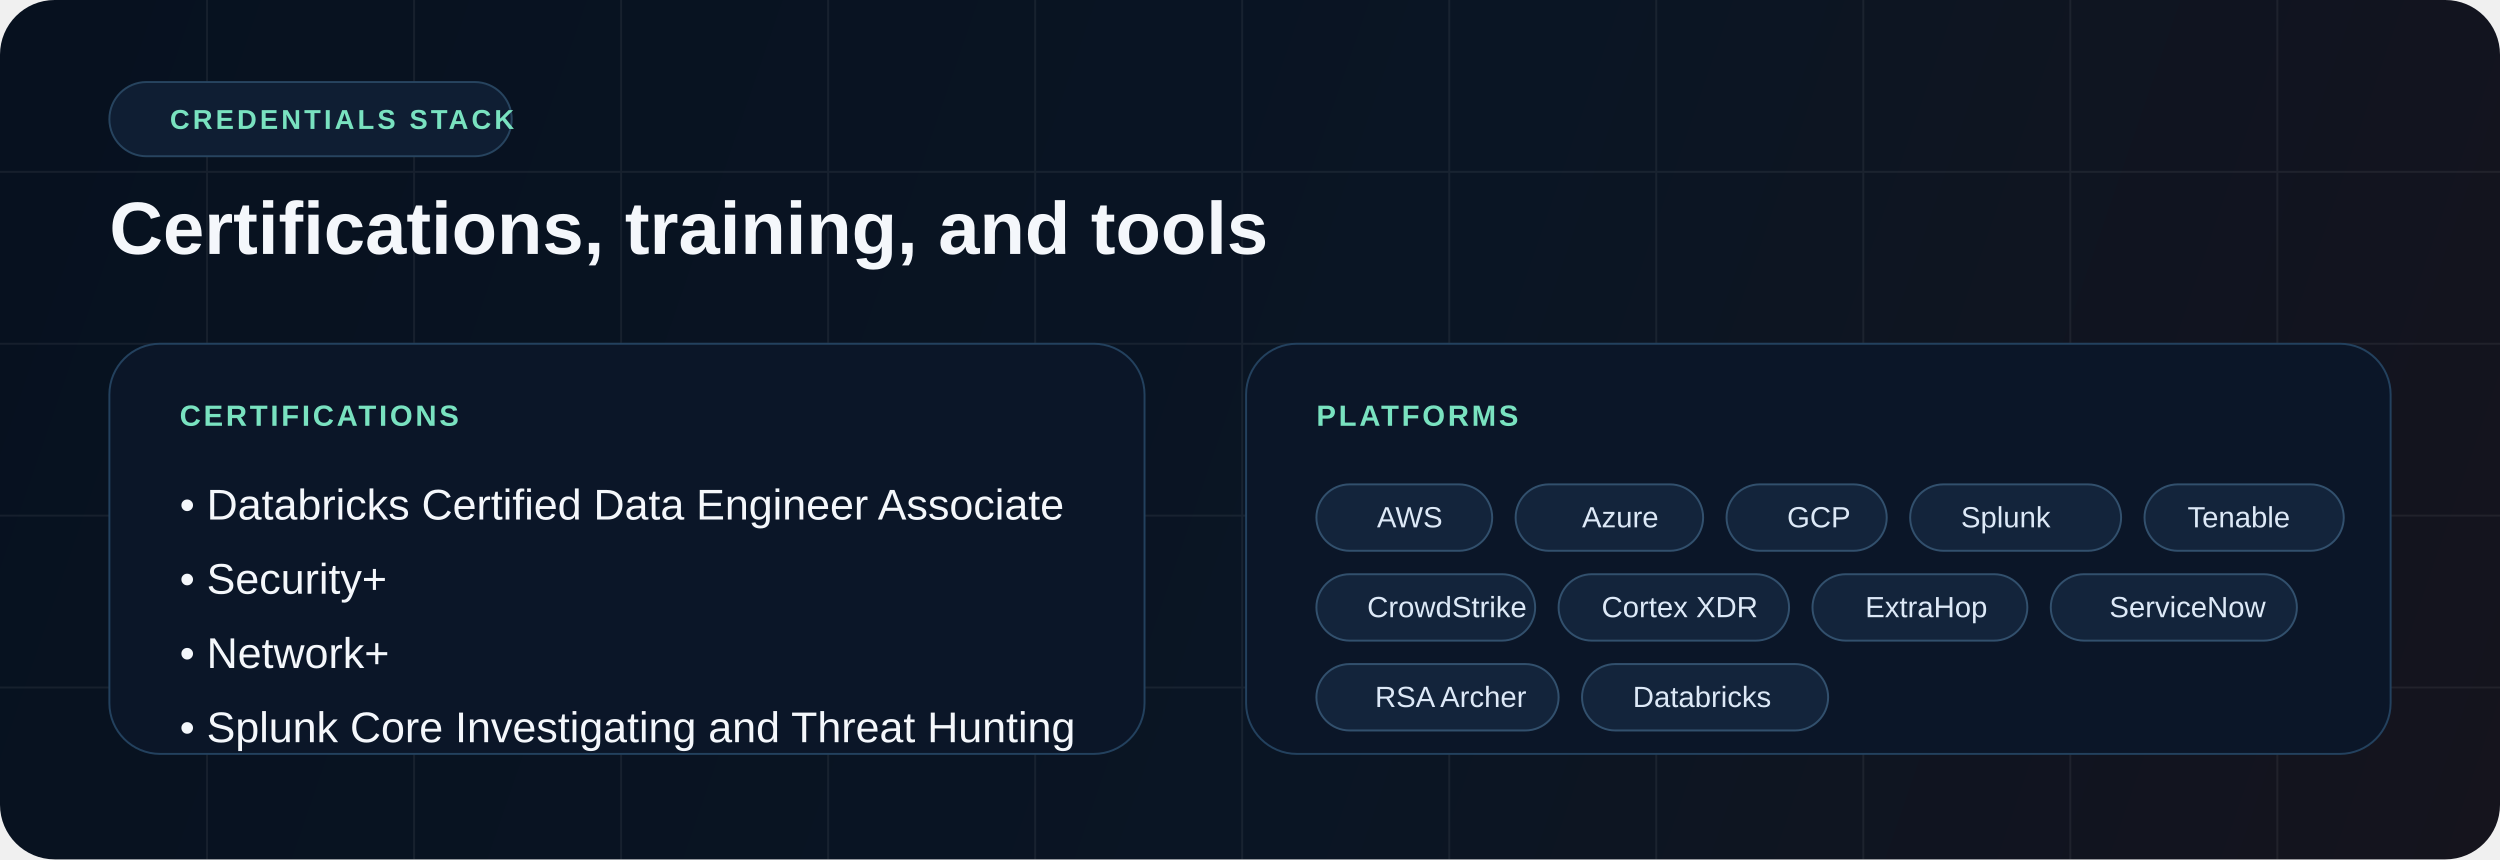
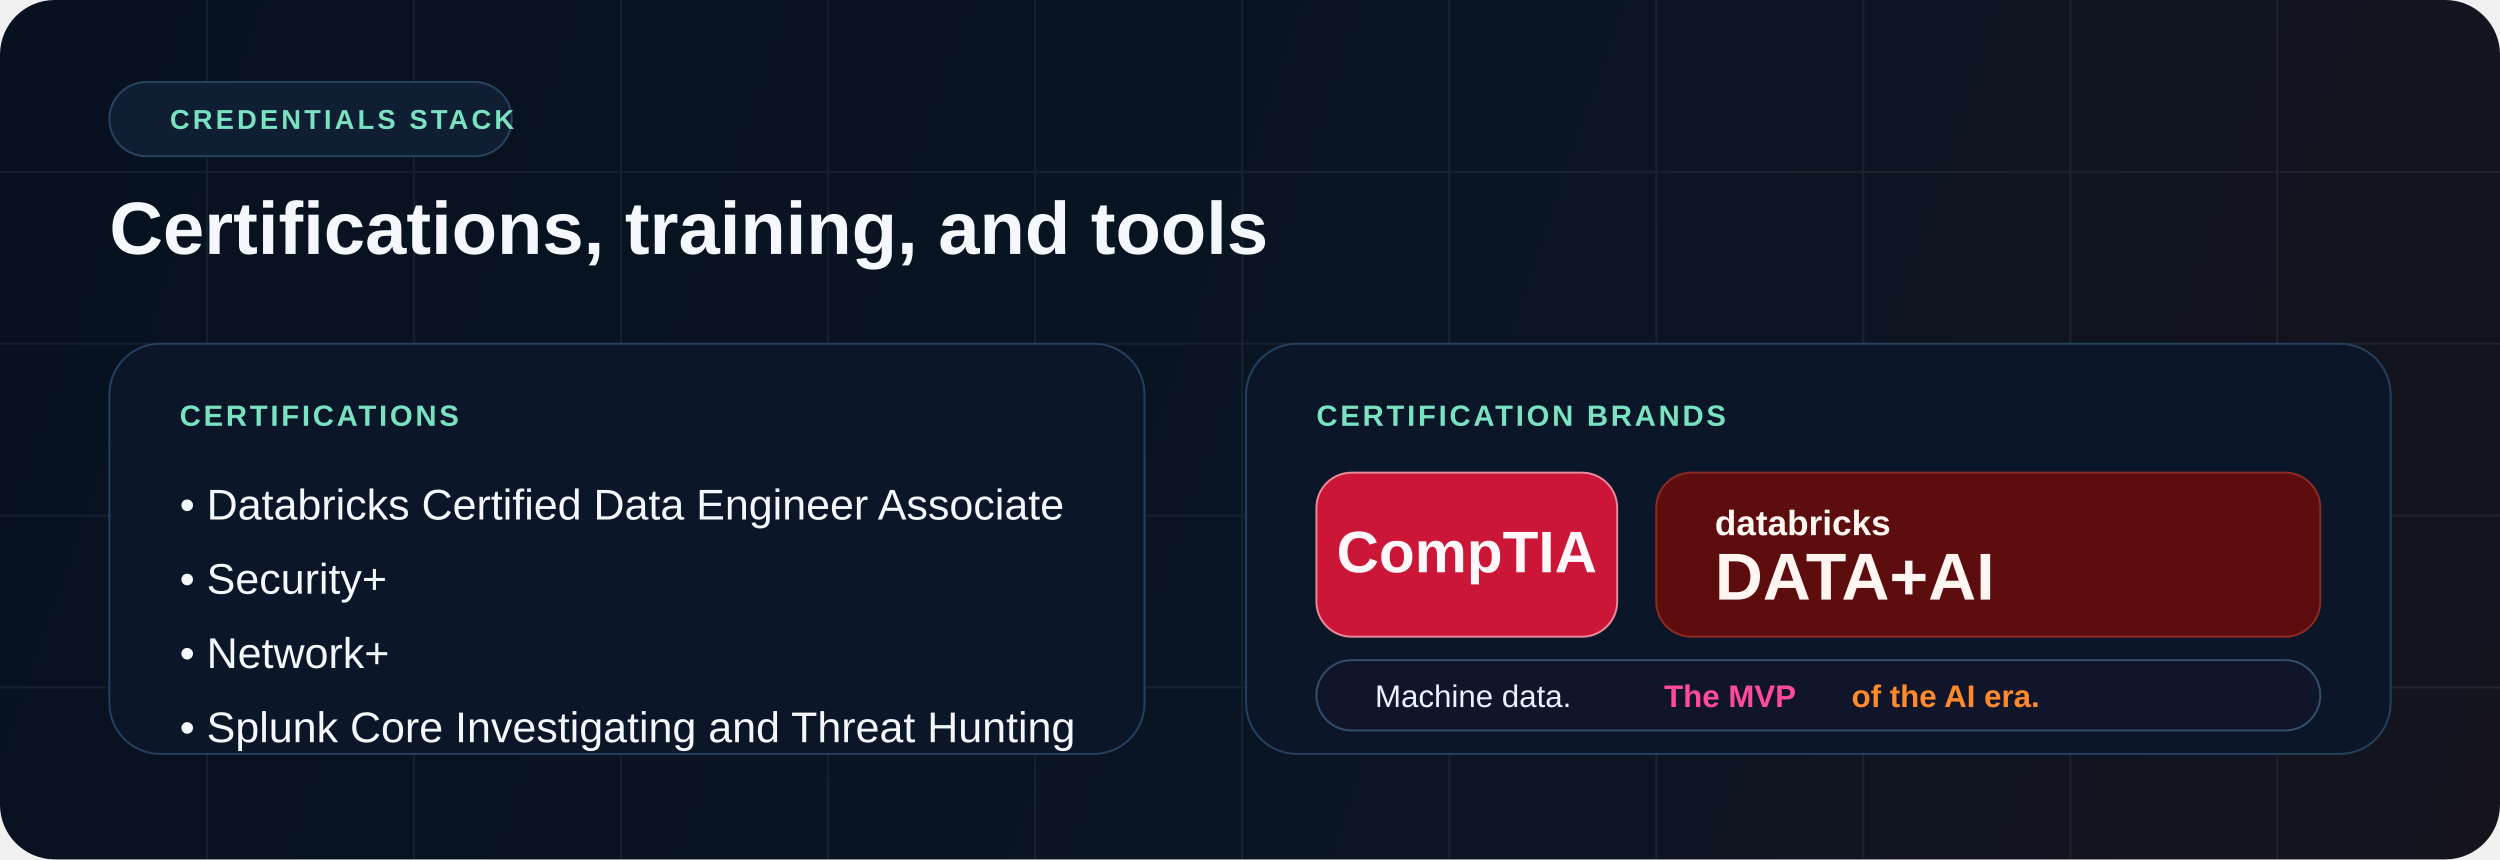
<svg xmlns="http://www.w3.org/2000/svg" width="1280" height="440" viewBox="0 0 1280 440" fill="none">
  <defs>
    <linearGradient id="bg" x1="0" y1="0" x2="1280" y2="440" gradientUnits="userSpaceOnUse">
      <stop stop-color="#07111F" />
      <stop offset="0.56" stop-color="#0A1524" />
      <stop offset="1" stop-color="#15141D" />
    </linearGradient>
  </defs>
  <rect width="1280" height="440" rx="28" fill="url(#bg)" />
  <g opacity="0.06">
    <path d="M0 88H1280" stroke="white" />
    <path d="M0 176H1280" stroke="white" />
    <path d="M0 264H1280" stroke="white" />
    <path d="M0 352H1280" stroke="white" />
    <path d="M106 0V440" stroke="white" />
    <path d="M212 0V440" stroke="white" />
    <path d="M318 0V440" stroke="white" />
    <path d="M424 0V440" stroke="white" />
    <path d="M530 0V440" stroke="white" />
    <path d="M636 0V440" stroke="white" />
    <path d="M742 0V440" stroke="white" />
    <path d="M848 0V440" stroke="white" />
    <path d="M954 0V440" stroke="white" />
    <path d="M1060 0V440" stroke="white" />
    <path d="M1166 0V440" stroke="white" />
  </g>
  <rect x="56" y="42" width="206" height="38" rx="19" fill="#0F1E33" stroke="#27445F" />
  <text x="87" y="66" fill="#79E2C0" font-family="Arial, Helvetica, sans-serif" font-size="14" font-weight="700" letter-spacing="1.6">CREDENTIALS STACK</text>
  <text x="56" y="130" fill="#F4F7FB" font-family="Arial, Helvetica, sans-serif" font-size="38" font-weight="800">Certifications, training, and tools</text>
  <rect x="56" y="176" width="530" height="210" rx="26" fill="#0B1628" stroke="#23415E" />
  <rect x="638" y="176" width="586" height="210" rx="26" fill="#0B1628" stroke="#23415E" />
  <text x="92" y="218" fill="#79E2C0" font-family="Arial, Helvetica, sans-serif" font-size="15" font-weight="700" letter-spacing="1.4">CERTIFICATIONS</text>
  <text x="92" y="266" fill="#F4F7FB" font-family="Arial, Helvetica, sans-serif" font-size="22">• Databricks Certified Data Engineer Associate</text>
  <text x="92" y="304" fill="#F4F7FB" font-family="Arial, Helvetica, sans-serif" font-size="22">• Security+</text>
  <text x="92" y="342" fill="#F4F7FB" font-family="Arial, Helvetica, sans-serif" font-size="22">• Network+</text>
  <text x="92" y="380" fill="#F4F7FB" font-family="Arial, Helvetica, sans-serif" font-size="22">• Splunk Core Investigating and Threat Hunting</text>
-   <text x="674" y="218" fill="#79E2C0" font-family="Arial, Helvetica, sans-serif" font-size="15" font-weight="700" letter-spacing="1.4">PLATFORMS</text>
-   <g fill="#13243B" stroke="#32506D">
-     <rect x="674" y="248" width="90" height="34" rx="17" />
-     <rect x="776" y="248" width="96" height="34" rx="17" />
-     <rect x="884" y="248" width="82" height="34" rx="17" />
-     <rect x="978" y="248" width="108" height="34" rx="17" />
-     <rect x="1098" y="248" width="102" height="34" rx="17" />
-     <rect x="674" y="294" width="112" height="34" rx="17" />
-     <rect x="798" y="294" width="118" height="34" rx="17" />
-     <rect x="928" y="294" width="110" height="34" rx="17" />
-     <rect x="1050" y="294" width="126" height="34" rx="17" />
-     <rect x="674" y="340" width="124" height="34" rx="17" />
-     <rect x="810" y="340" width="126" height="34" rx="17" />
-   </g>
-   <text x="705" y="270" fill="#DDE9F7" font-family="Arial, Helvetica, sans-serif" font-size="15">AWS</text>
-   <text x="810" y="270" fill="#DDE9F7" font-family="Arial, Helvetica, sans-serif" font-size="15">Azure</text>
-   <text x="915" y="270" fill="#DDE9F7" font-family="Arial, Helvetica, sans-serif" font-size="15">GCP</text>
-   <text x="1004" y="270" fill="#DDE9F7" font-family="Arial, Helvetica, sans-serif" font-size="15">Splunk</text>
-   <text x="1120" y="270" fill="#DDE9F7" font-family="Arial, Helvetica, sans-serif" font-size="15">Tenable</text>
-   <text x="700" y="316" fill="#DDE9F7" font-family="Arial, Helvetica, sans-serif" font-size="15">CrowdStrike</text>
-   <text x="820" y="316" fill="#DDE9F7" font-family="Arial, Helvetica, sans-serif" font-size="15">Cortex XDR</text>
-   <text x="955" y="316" fill="#DDE9F7" font-family="Arial, Helvetica, sans-serif" font-size="15">ExtraHop</text>
-   <text x="1080" y="316" fill="#DDE9F7" font-family="Arial, Helvetica, sans-serif" font-size="15">ServiceNow</text>
-   <text x="704" y="362" fill="#DDE9F7" font-family="Arial, Helvetica, sans-serif" font-size="15">RSA Archer</text>
-   <text x="836" y="362" fill="#DDE9F7" font-family="Arial, Helvetica, sans-serif" font-size="15">Databricks</text>
+   <text x="674" y="218" fill="#79E2C0" font-family="Arial, Helvetica, sans-serif" font-size="15" font-weight="700" letter-spacing="1.4">CERTIFICATION BRANDS</text>
+   <rect x="674" y="242" width="154" height="84" rx="18" fill="#CC1637" stroke="#E98A9D" />
+   <text x="751" y="293" text-anchor="middle" fill="#FFF7FA" font-family="Arial, Helvetica, sans-serif" font-size="30" font-weight="700">CompTIA</text>
+   <rect x="848" y="242" width="340" height="84" rx="18" fill="#5D0D0D" stroke="#8D2A24" />
+   <text x="878" y="274" fill="#FFF6F2" font-family="Arial, Helvetica, sans-serif" font-size="18" font-weight="700">databricks</text>
+   <text x="878" y="307" fill="#FFF6F2" font-family="Arial, Helvetica, sans-serif" font-size="34" font-weight="800">DATA+AI</text>
+   <rect x="674" y="338" width="514" height="36" rx="18" fill="#11152A" stroke="#32506D" />
+   <text x="704" y="362" fill="#EAF1FF" font-family="Arial, Helvetica, sans-serif" font-size="16">Machine data.</text>
+   <text x="852" y="362" fill="#FF4B9A" font-family="Arial, Helvetica, sans-serif" font-size="16" font-weight="700">The MVP</text>
+   <text x="948" y="362" fill="#FF8A2B" font-family="Arial, Helvetica, sans-serif" font-size="16" font-weight="700">of the AI era.</text>
</svg>
